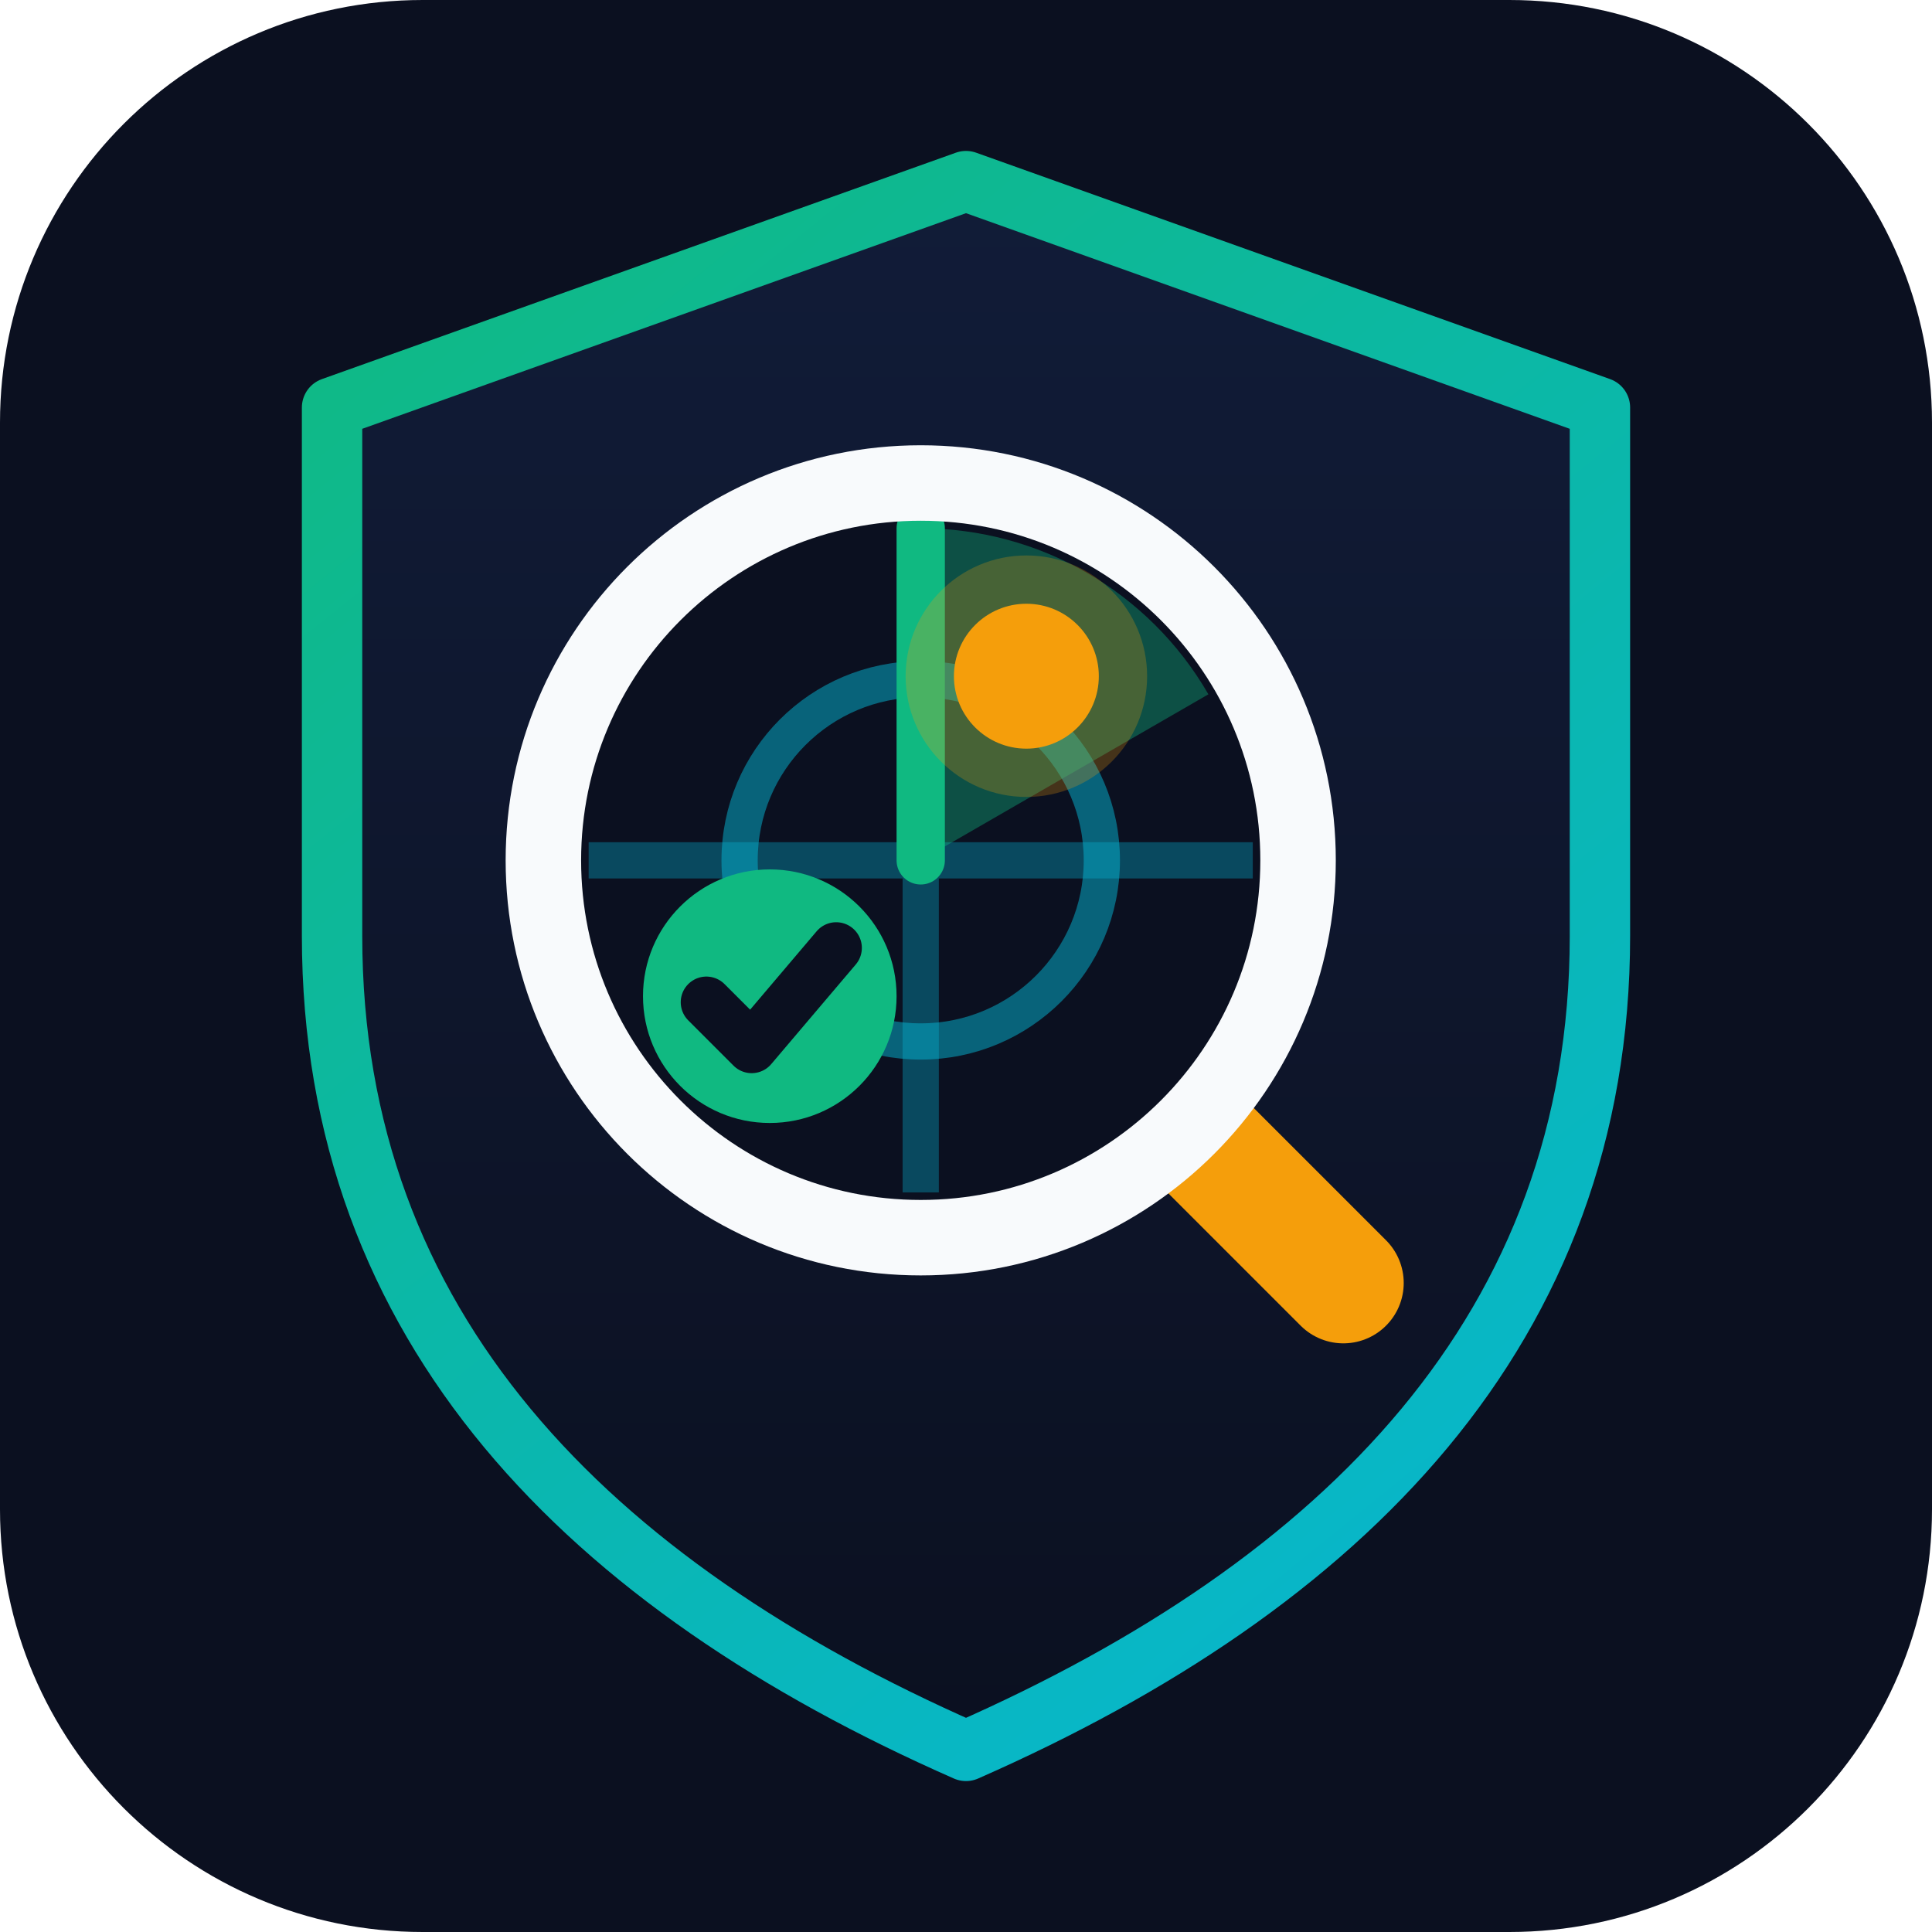
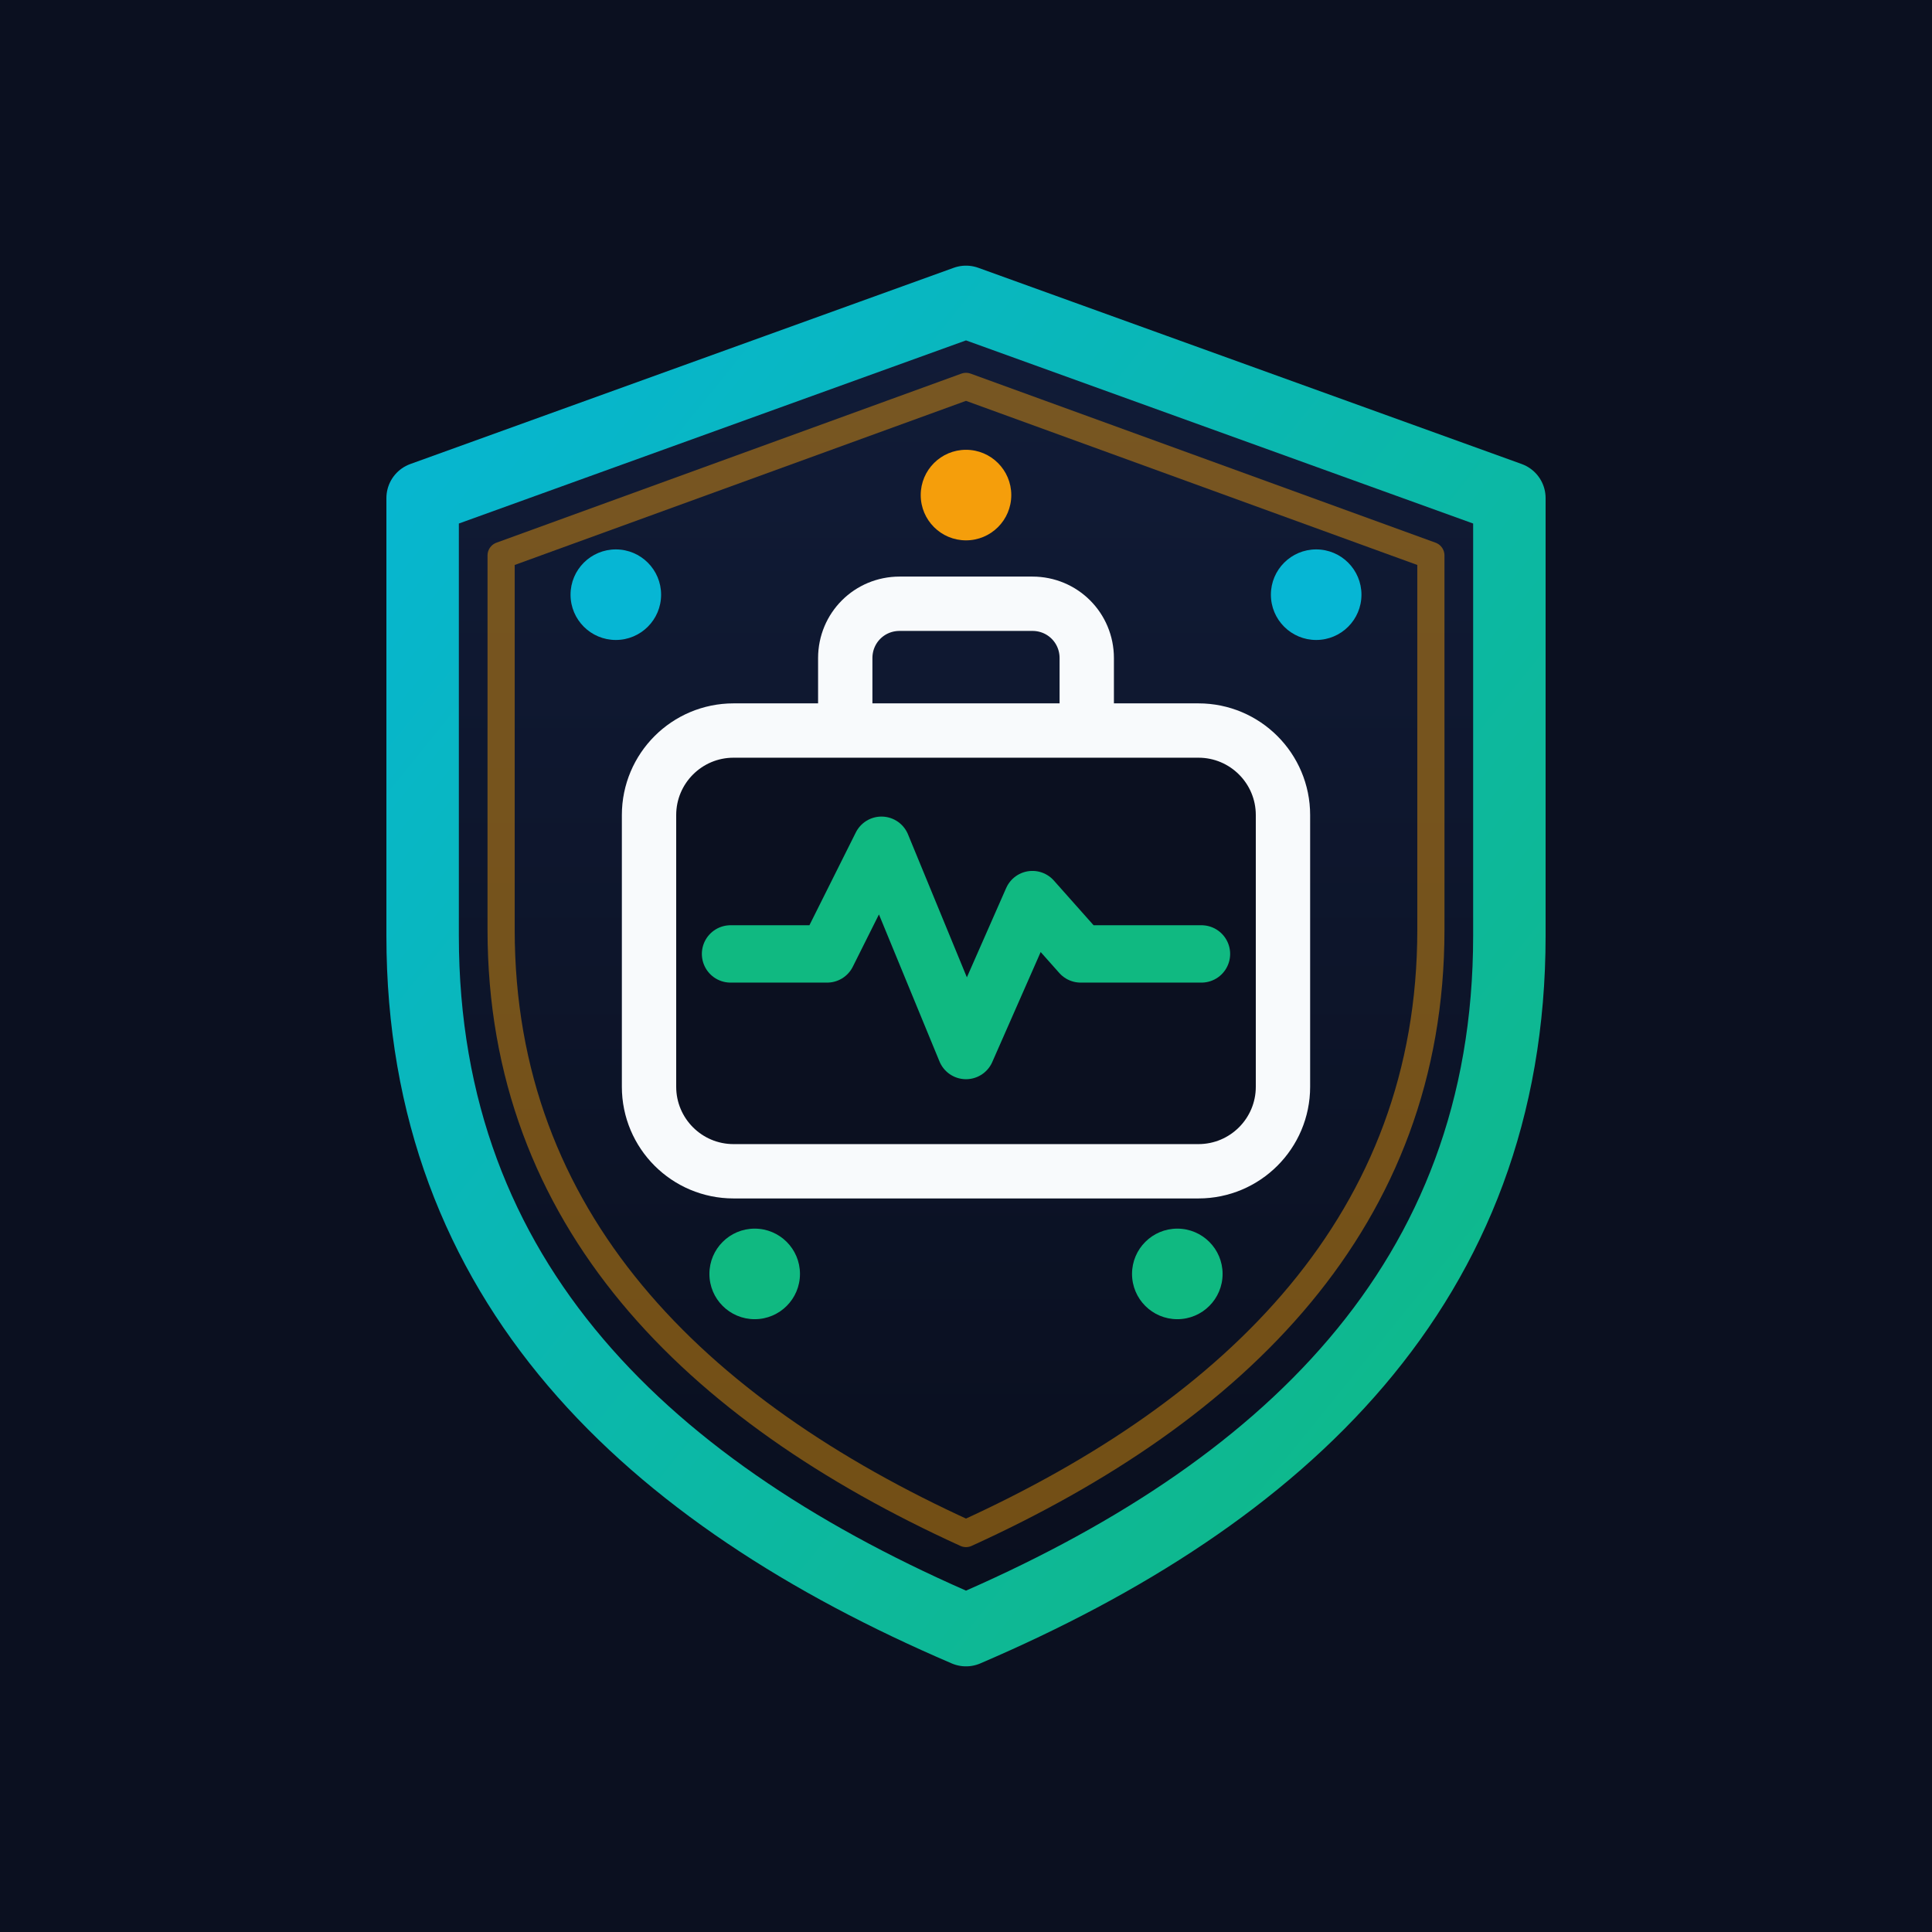
<svg xmlns="http://www.w3.org/2000/svg" viewBox="0 0 64 64" width="64" height="64" role="img" aria-labelledby="rc-title">
  <defs>
-     <linearGradient id="rc-fill" gradientUnits="userSpaceOnUse" x1="32" y1="6" x2="32" y2="58">
-       <stop offset="0" stop-color="#111C38" />
-       <stop offset="1" stop-color="#0B1020" />
+     <linearGradient id="rc-fill" x1="0" y1="0" x2="0" y2="1">
+       <stop offset="0%" stop-color="#111C38" />
+       <stop offset="100%" stop-color="#090E1D" />
    </linearGradient>
-     <linearGradient id="rc-edge" gradientUnits="userSpaceOnUse" x1="11" y1="6" x2="53" y2="58">
-       <stop offset="0" stop-color="#10B981" />
-       <stop offset="1" stop-color="#06B6D4" />
+     <linearGradient id="rc-edge" x1="0" y1="0" x2="1" y2="1">
+       <stop offset="0%" stop-color="#06B6D4" />
+       <stop offset="100%" stop-color="#10B981" />
    </linearGradient>
  </defs>
-   <rect width="64" height="64" rx="14" fill="#0B1020" />
-   <path d="M32 6L53 13.5V31C53 44 44.5 52.5 32 58C19.5 52.5 11 44 11 31V13.5Z" fill="url(#rc-fill)" stroke="url(#rc-edge)" stroke-width="2" stroke-linejoin="round" />
-   <path d="M38.5 36.5L44.5 42.5" stroke="#F59E0B" stroke-width="4" stroke-linecap="round" fill="none" />
-   <circle cx="30.5" cy="28.5" r="12.5" fill="#0B1020" />
-   <path d="M30.5 17.5V39.5M19.5 28.5H41.5" stroke="#06B6D4" stroke-opacity="0.35" stroke-width="1.2" fill="none" />
-   <circle cx="30.5" cy="28.5" r="6" stroke="#06B6D4" stroke-opacity="0.5" stroke-width="1.2" fill="none" />
-   <path d="M30.5 28.5V17.5A11 11 0 0 1 40.03 23Z" fill="#10B981" fill-opacity="0.38" />
-   <path d="M30.5 28.5V17.5" stroke="#10B981" stroke-width="1.6" stroke-linecap="round" fill="none" />
-   <circle cx="34" cy="22.4" r="4" fill="#F59E0B" fill-opacity="0.25" />
-   <circle cx="34" cy="22.4" r="2.4" fill="#F59E0B" />
-   <circle cx="25.5" cy="33" r="4.2" fill="#10B981" />
-   <path d="M23.4 33.2L24.9 34.7L27.7 31.4" stroke="#0B1020" stroke-width="1.7" stroke-linecap="round" stroke-linejoin="round" fill="none" />
-   <circle cx="30.5" cy="28.5" r="12.5" stroke="#F8FAFC" stroke-width="2.5" fill="none" />
+   <rect width="64" height="64" fill="#0B1020" />
+   <path d="M32 10L50 16.5V31C50 42.5 42.5 49.5 32 54C21.5 49.5 14 42.5 14 31V16.5Z" fill="url(#rc-fill)" stroke="url(#rc-edge)" stroke-width="2.4" stroke-linejoin="round" />
+   <path d="M32 12.8L47.4 18.4V30.8C47.4 40.4 41 46.7 32 50.8C23 46.7 16.6 40.4 16.6 30.8V18.4Z" fill="none" stroke="#F59E0B" stroke-opacity="0.45" stroke-width="0.9" stroke-linejoin="round" />
+   <path d="M28 24.2V21.8C28 20.8 28.8 20 29.8 20H34.2C35.2 20 36 20.8 36 21.8V24.2" fill="none" stroke="#F8FAFC" stroke-width="1.8" stroke-linecap="round" />
+   <rect x="21.5" y="24.2" width="21" height="14.6" rx="2.8" fill="#0B1020" stroke="#F8FAFC" stroke-width="1.8" />
+   <path d="M24.2 31.6H27.4L29.2 28L32 34.8L34.2 29.8L35.8 31.6H39.8" fill="none" stroke="#10B981" stroke-width="1.9" stroke-linecap="round" stroke-linejoin="round" />
+   <circle cx="32" cy="16.4" r="1.5" fill="#F59E0B" />
+   <circle cx="20.4" cy="19.7" r="1.5" fill="#06B6D4" />
+   <circle cx="43.6" cy="19.7" r="1.5" fill="#06B6D4" />
+   <circle cx="25" cy="42.2" r="1.5" fill="#10B981" />
+   <circle cx="39" cy="42.2" r="1.5" fill="#10B981" />
</svg>
